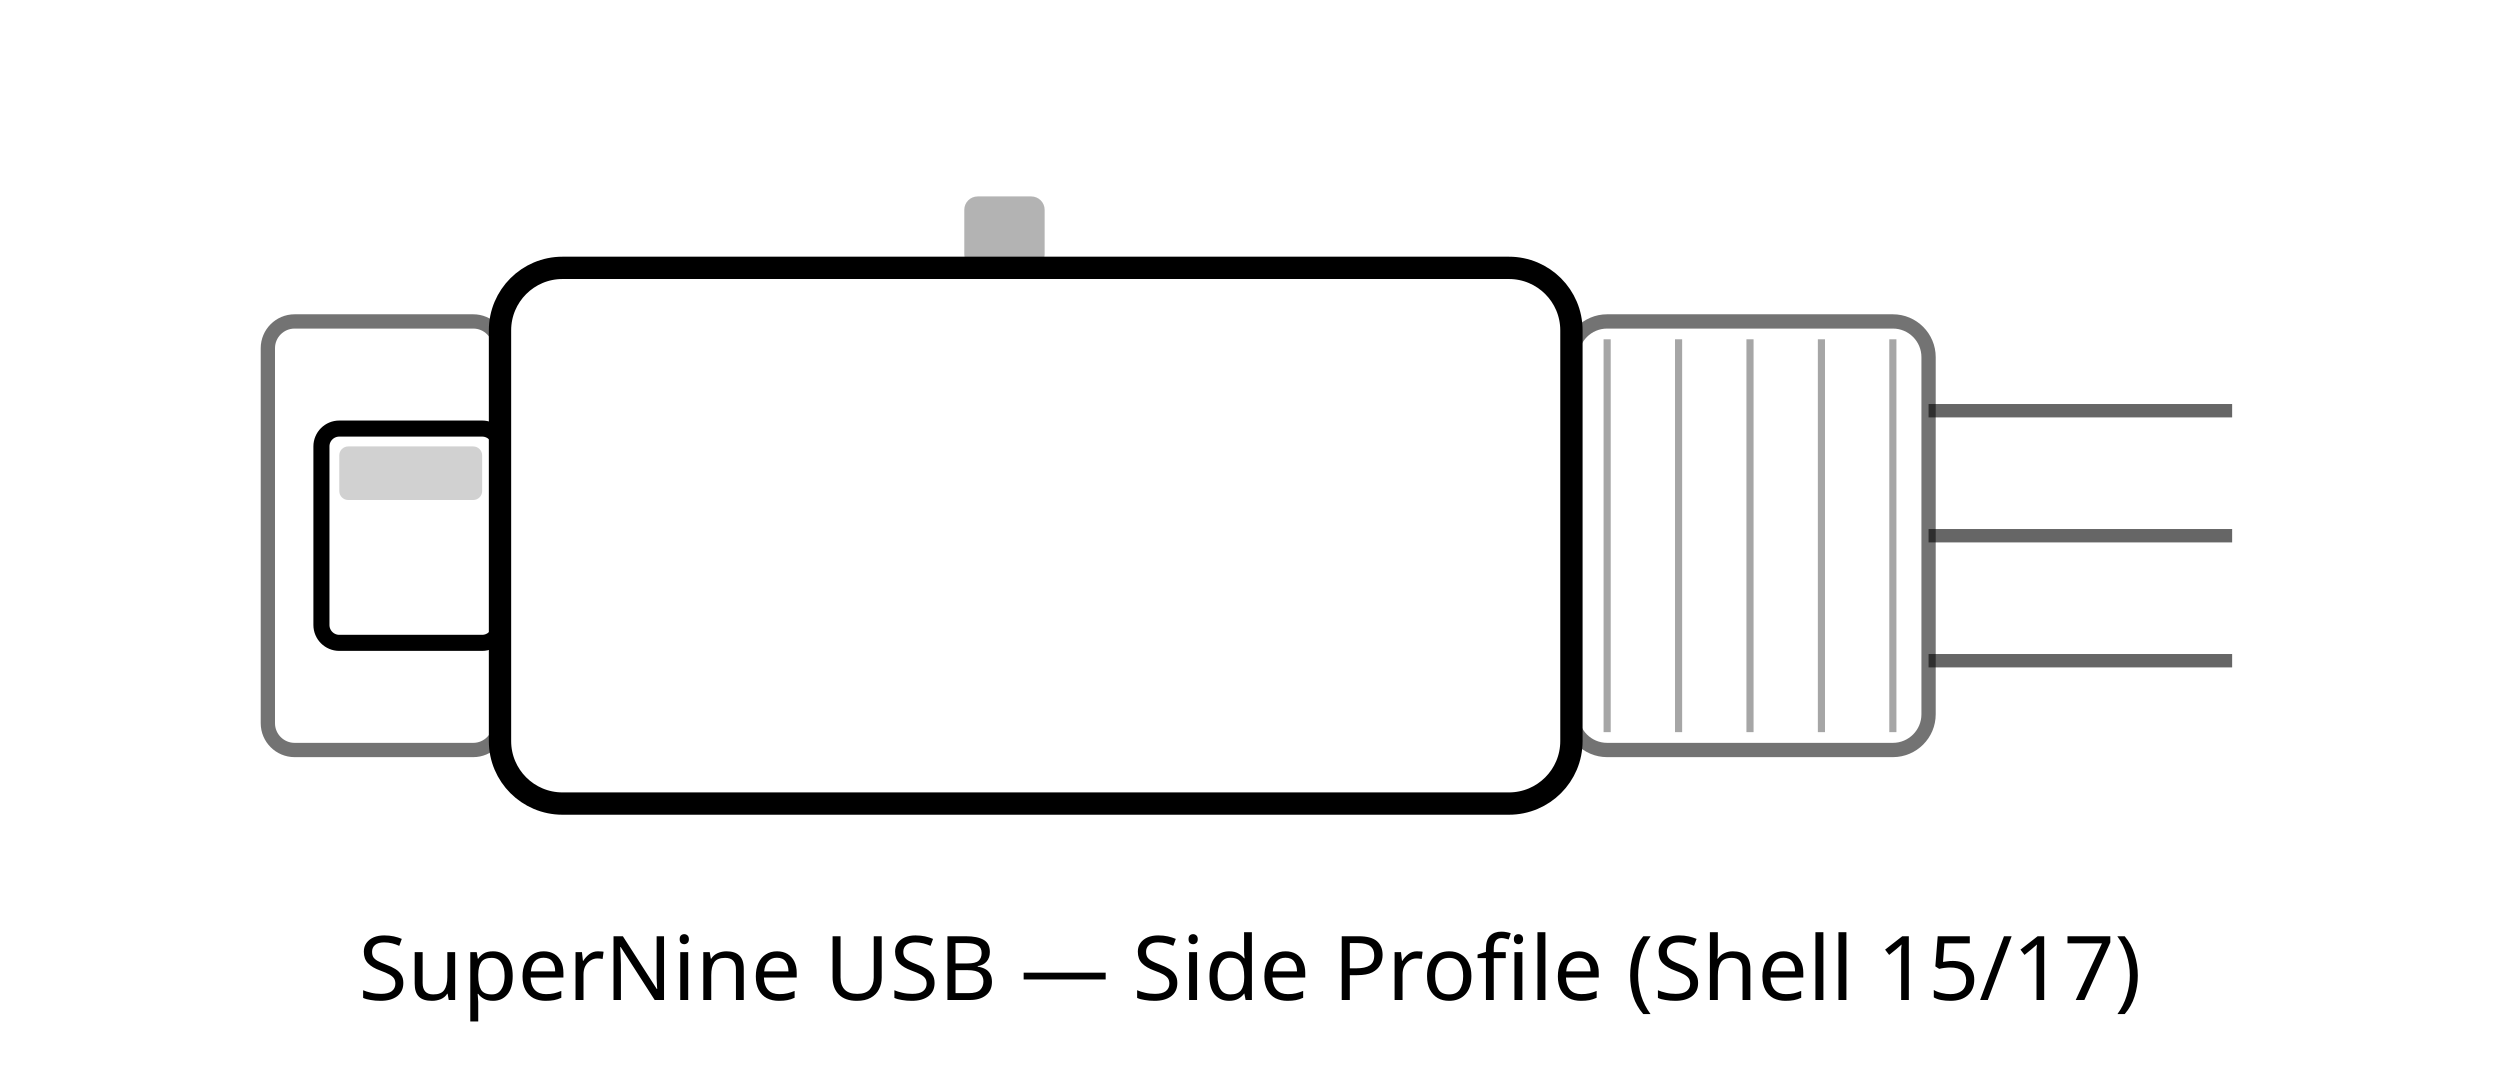
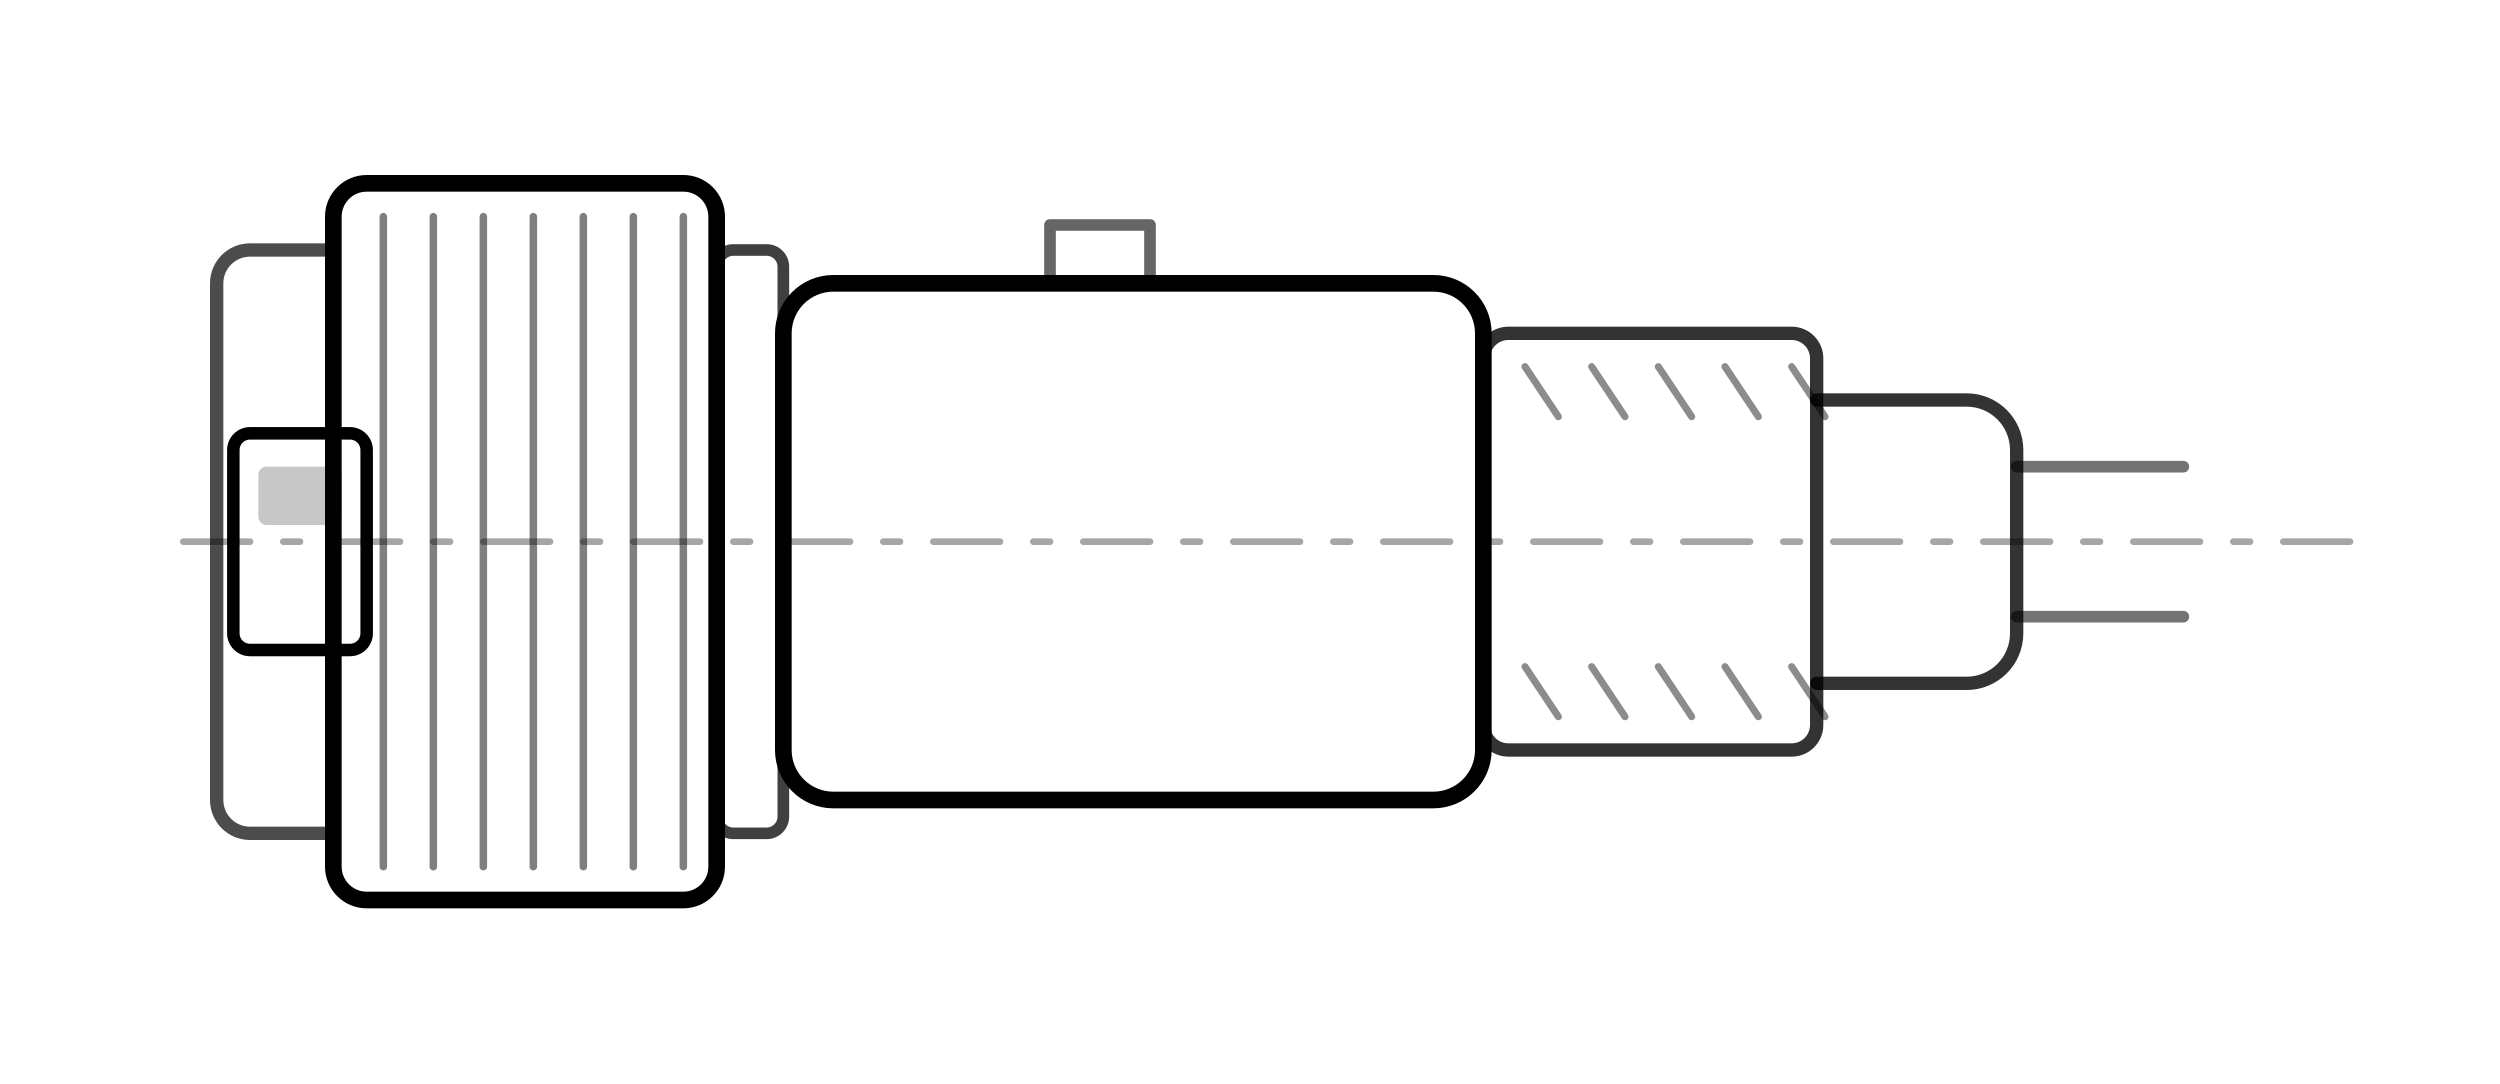
- <svg xmlns="http://www.w3.org/2000/svg" viewBox="0 0 280 120" fill="none" stroke="currentColor" stroke-width="2.5">
-   <rect x="30" y="36" width="26" height="48" rx="3" stroke-width="1.6" opacity="0.55" />
-   <rect x="56" y="30" width="120" height="60" rx="7" />
-   <rect x="176" y="36" width="40" height="48" rx="4" stroke-width="1.6" opacity="0.55" />
-   <path d="M180 38 v44 M188 38 v44 M196 38 v44 M204 38 v44 M212 38 v44" stroke-width="0.8" opacity="0.35" />
-   <rect x="36" y="48" width="20" height="24" rx="2" stroke-width="1.8" />
-   <rect x="38" y="50" width="16" height="6" rx="1" fill="currentColor" opacity="0.18" stroke="none" />
-   <rect x="108" y="22" width="9" height="8" rx="1.5" fill="currentColor" opacity="0.3" stroke="none" />
-   <line x1="216" y1="46" x2="250" y2="46" stroke-width="1.5" opacity="0.6" />
-   <line x1="216" y1="60" x2="250" y2="60" stroke-width="1.5" opacity="0.6" />
-   <line x1="216" y1="74" x2="250" y2="74" stroke-width="1.5" opacity="0.6" />
-   <text x="140" y="112" text-anchor="middle" font-size="10" stroke="none" fill="currentColor" font-family="system-ui,sans-serif">SuperNine USB — Side Profile (Shell 15/17)</text>
+ <svg xmlns="http://www.w3.org/2000/svg" viewBox="0 0 300 130" fill="none" stroke="currentColor" stroke-width="2" stroke-linejoin="round" stroke-linecap="round">
+   <line x1="22" y1="65" x2="284" y2="65" stroke-width="0.8" stroke-dasharray="8 4 2 4" opacity="0.35" />
+   <path d="M40 30 H30 a4 4 0 0 0 -4 4 V96 a4 4 0 0 0 4 4 H40" stroke-width="1.6" opacity="0.7" />
+   <rect x="40" y="22" width="46" height="86" rx="4" />
+   <g stroke-width="0.9" opacity="0.5">
+     <path d="M46 26 V104 M52 26 V104 M58 26 V104 M64 26 V104 M70 26 V104 M76 26 V104 M82 26 V104" />
+   </g>
+   <rect x="86" y="30" width="8" height="70" rx="2" stroke-width="1.4" opacity="0.75" />
+   <rect x="94" y="34" width="84" height="62" rx="6" />
+   <path d="M126 34 v-7 h12 v7" stroke-width="1.4" opacity="0.6" />
+   <rect x="178" y="40" width="40" height="50" rx="3" stroke-width="1.6" opacity="0.8" />
+   <g stroke-width="0.85" opacity="0.45">
+     <path d="M183 44 l4 6 M191 44 l4 6 M199 44 l4 6 M207 44 l4 6 M215 44 l4 6              M183 80 l4 6 M191 80 l4 6 M199 80 l4 6 M207 80 l4 6 M215 80 l4 6" />
+   </g>
+   <path d="M218 48 H236 a6 6 0 0 1 6 6 V76 a6 6 0 0 1 -6 6 H218" stroke-width="1.6" opacity="0.8" />
+   <path d="M242 56 H262 M242 74 H262" stroke-width="1.4" opacity="0.55" />
+   <rect x="28" y="52" width="16" height="26" rx="2" stroke-width="1.5" />
+   <rect x="31" y="56" width="10" height="7" rx="1" fill="currentColor" stroke="none" opacity="0.22" />
</svg>
